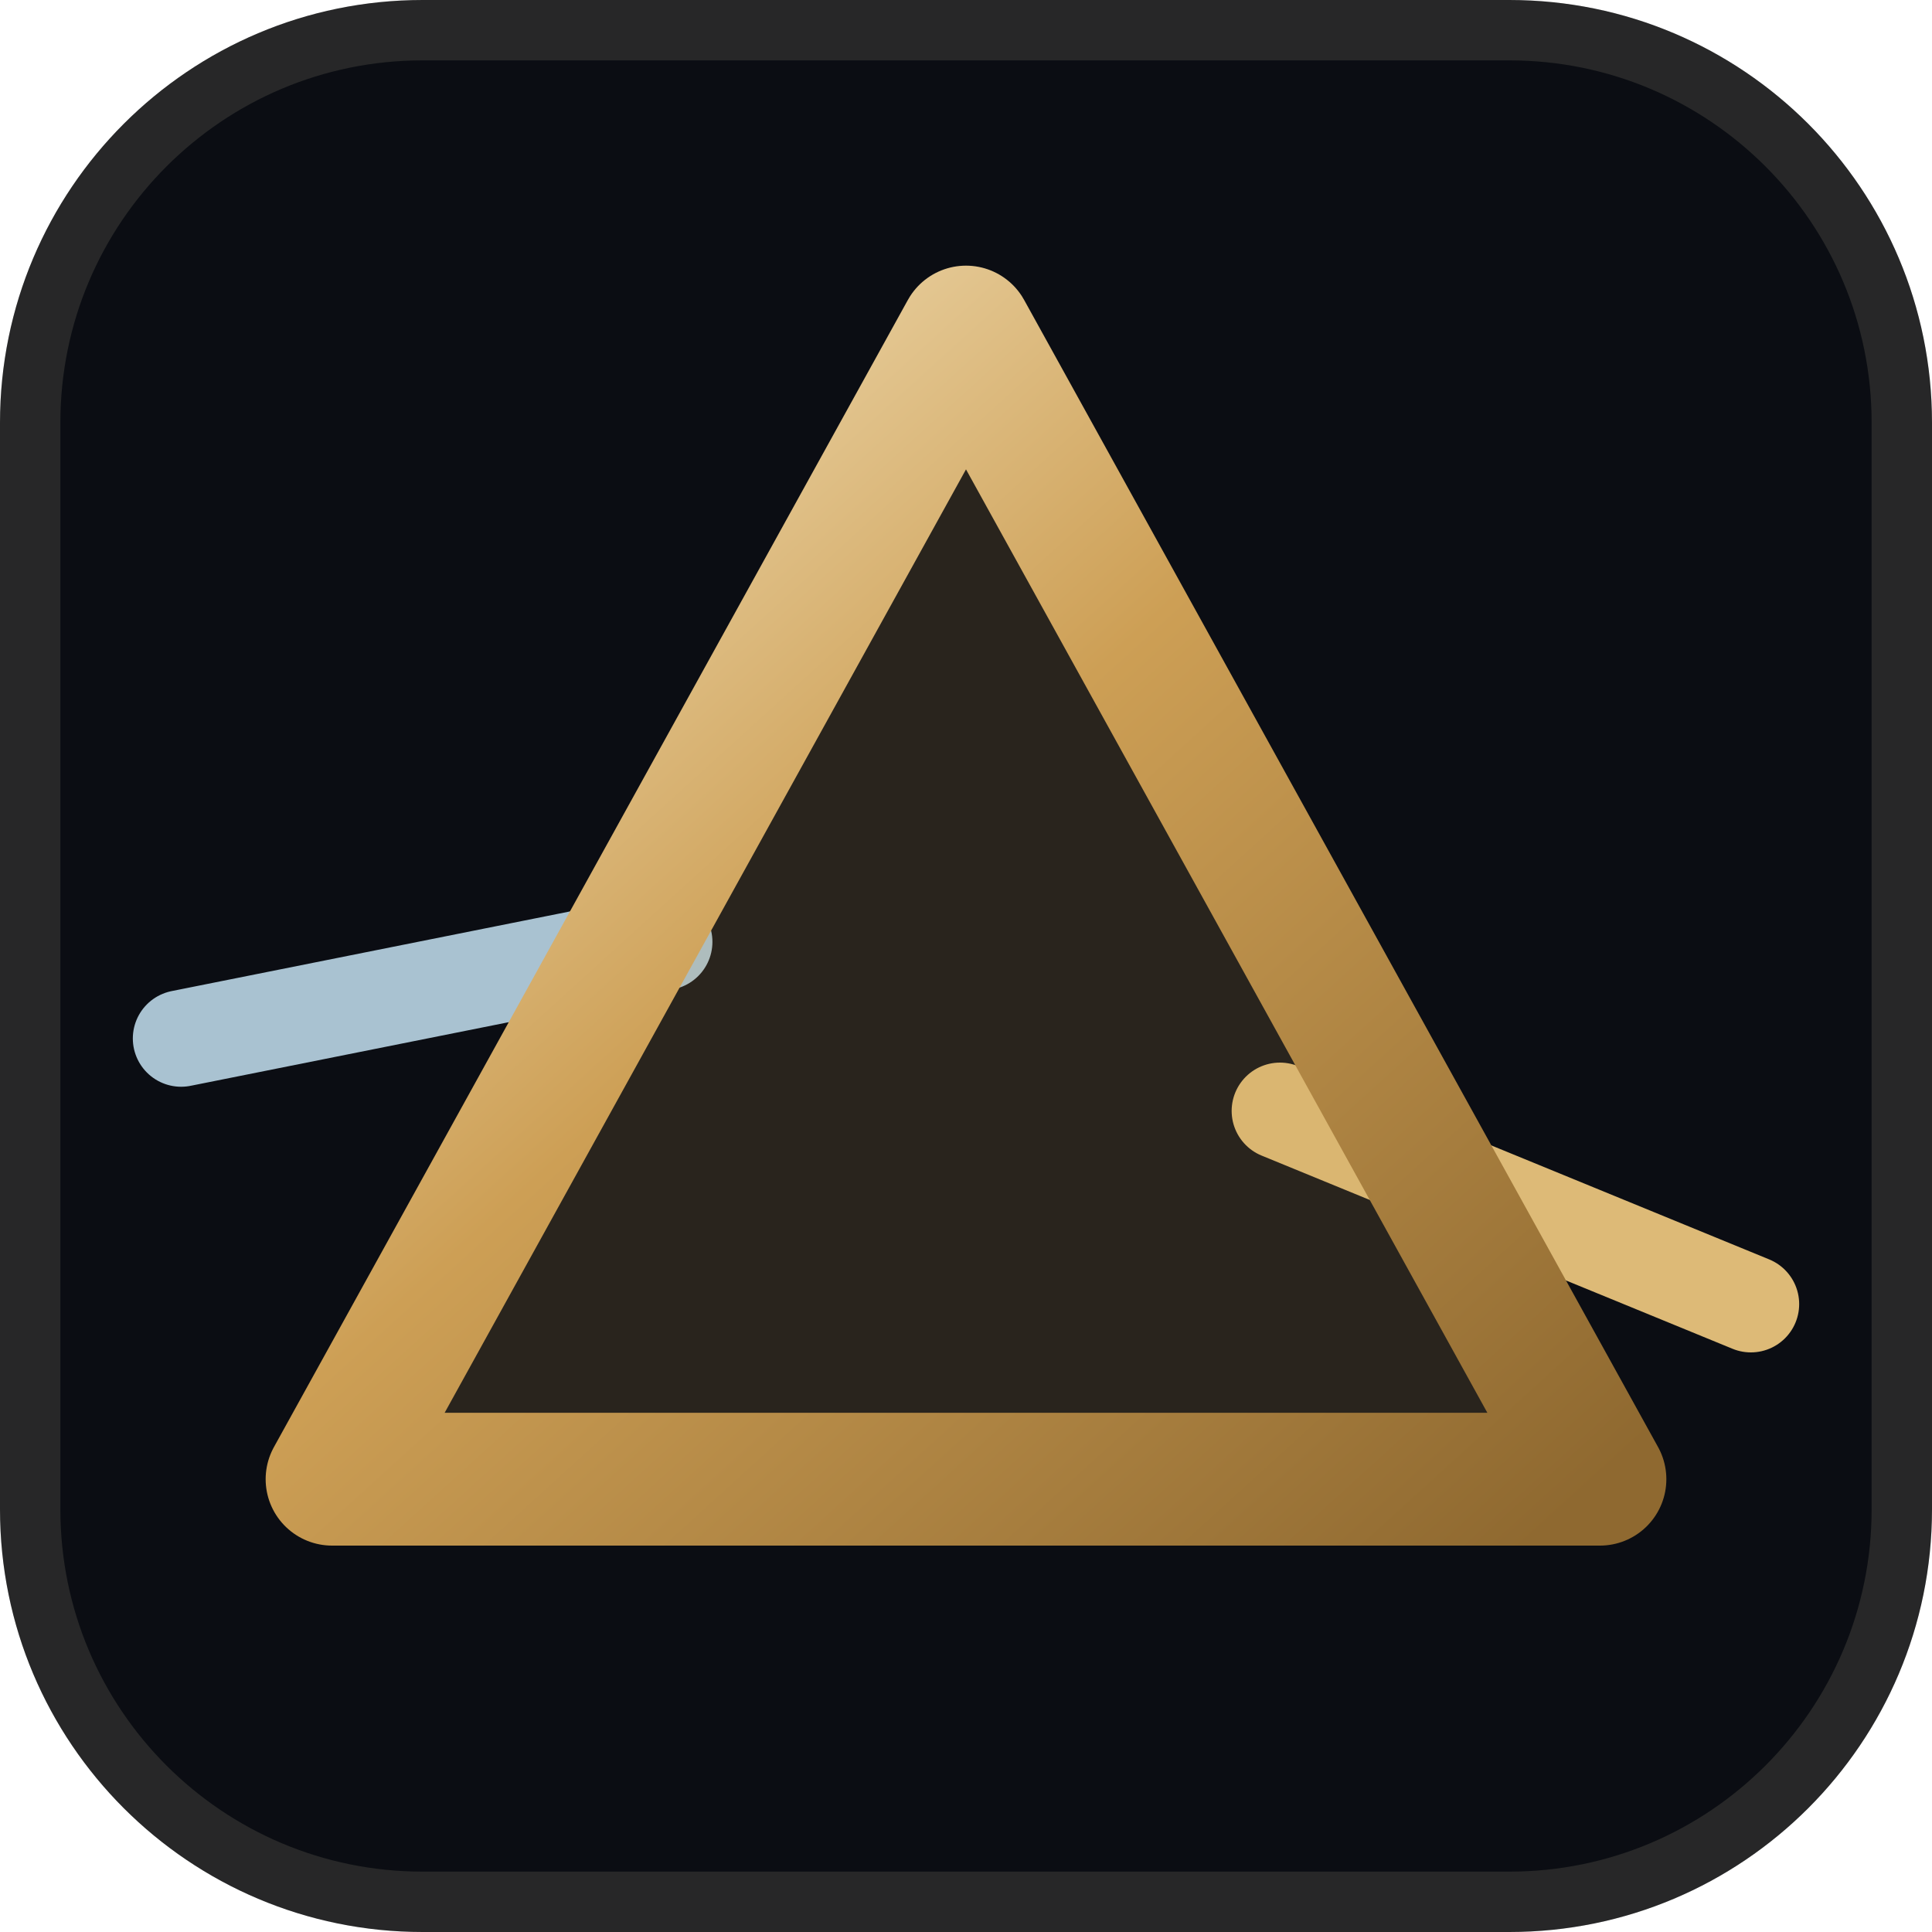
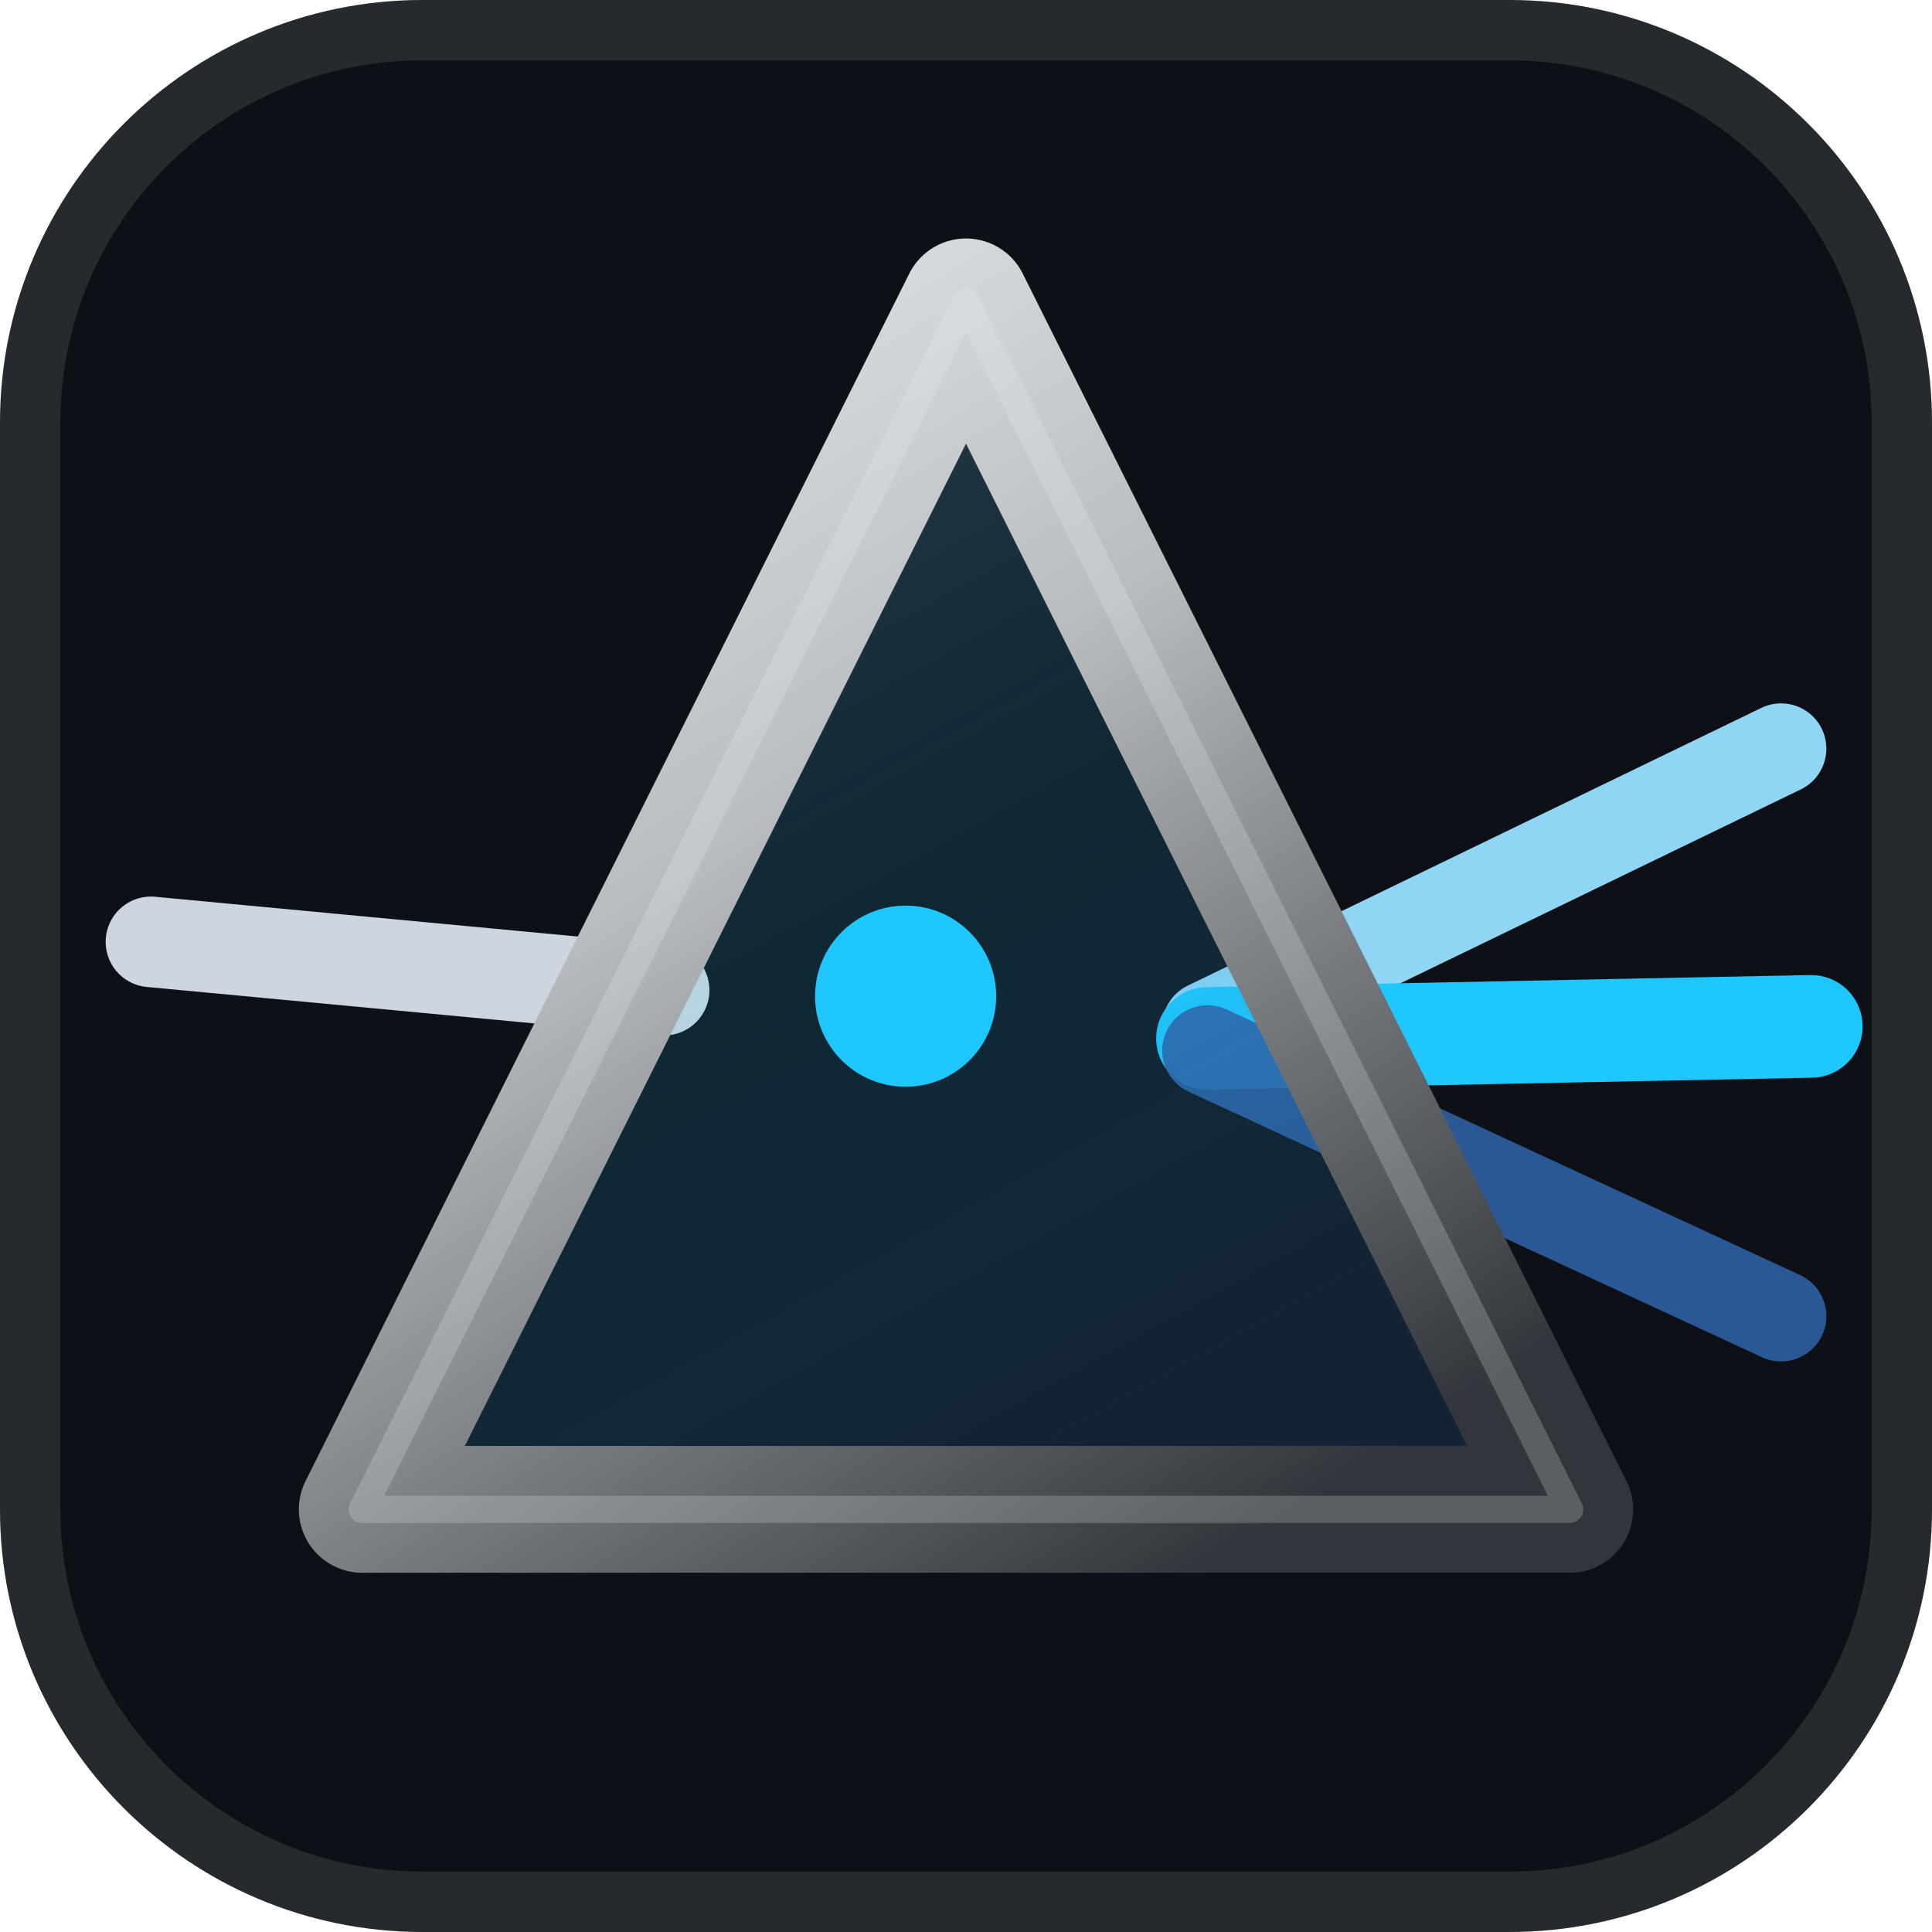
<svg xmlns="http://www.w3.org/2000/svg" viewBox="0 0 32 32">
  <defs>
-     <linearGradient id="brass" x1="0" y1="0" x2="1" y2="1">
-       <stop offset="0" stop-color="#f7e9c6" />
-       <stop offset="0.45" stop-color="#cd9f55" />
-       <stop offset="1" stop-color="#8f6930" />
+     <linearGradient id="pi-edge" x1="6" y1="4" x2="20" y2="26" gradientUnits="userSpaceOnUse">
+       <stop offset="0" stop-color="#eef0f3" />
+       <stop offset="0.45" stop-color="#b8bcc0" />
+       <stop offset="1" stop-color="#32363c" />
+     </linearGradient>
+     <linearGradient id="pi-body" x1="8" y1="6" x2="18" y2="24" gradientUnits="userSpaceOnUse">
+       <stop offset="0" stop-color="#9fb6c4" stop-opacity="0.26" />
+       <stop offset="0.55" stop-color="#1ec8ff" stop-opacity="0.12" />
+       <stop offset="1" stop-color="#2d5fa3" stop-opacity="0.22" />
    </linearGradient>
  </defs>
-   <rect width="32" height="32" rx="7" fill="#0b0d13" />
-   <rect x="0.5" y="0.5" width="31" height="31" rx="6.5" fill="none" stroke="#f7e9c6" stroke-opacity="0.12" />
-   <path d="M3 17.2 L11 15.6" stroke="#a9c2d1" stroke-width="1.6" stroke-linecap="round" />
-   <path d="M21.2 18.4 L29 21.6" stroke="#ddba77" stroke-width="1.6" stroke-linecap="round" />
-   <path d="M16 5.5 L26.5 24.5 H5.5 Z" fill="rgba(205,159,85,0.16)" stroke="url(#brass)" stroke-width="2.2" stroke-linejoin="round" />
+   <rect width="32" height="32" rx="7" fill="#0d1117" />
+   <rect x="0.5" y="0.5" width="31" height="31" rx="6.5" fill="none" stroke="#dfe2e6" stroke-opacity="0.12" />
+   <path d="M2.5 15.6 L11 16.4" stroke="#cdd6de" stroke-width="1.5" stroke-linecap="round" />
+   <path d="M20 17 L29.5 12.4" stroke="#96e0ff" stroke-width="1.5" stroke-linecap="round" opacity="0.95" />
+   <path d="M20 17.2 L30 17" stroke="#1ec8ff" stroke-width="1.7" stroke-linecap="round" />
+   <path d="M20 17.4 L29.5 21.8" stroke="#2d5fa3" stroke-width="1.5" stroke-linecap="round" opacity="0.9" />
+   <path d="M16 5 L26 25 H6 Z" fill="url(#pi-body)" />
+   <path d="M16 5 L26 25 H6 Z" fill="none" stroke="url(#pi-edge)" stroke-width="2.1" stroke-linejoin="round" />
+   <path d="M16 5 L26 25 H6 Z" fill="none" stroke="#eef0f3" stroke-opacity="0.22" stroke-width="0.45" stroke-linejoin="round" />
+   <circle cx="15" cy="16.5" r="1.5" fill="#1ec8ff" />
</svg>
